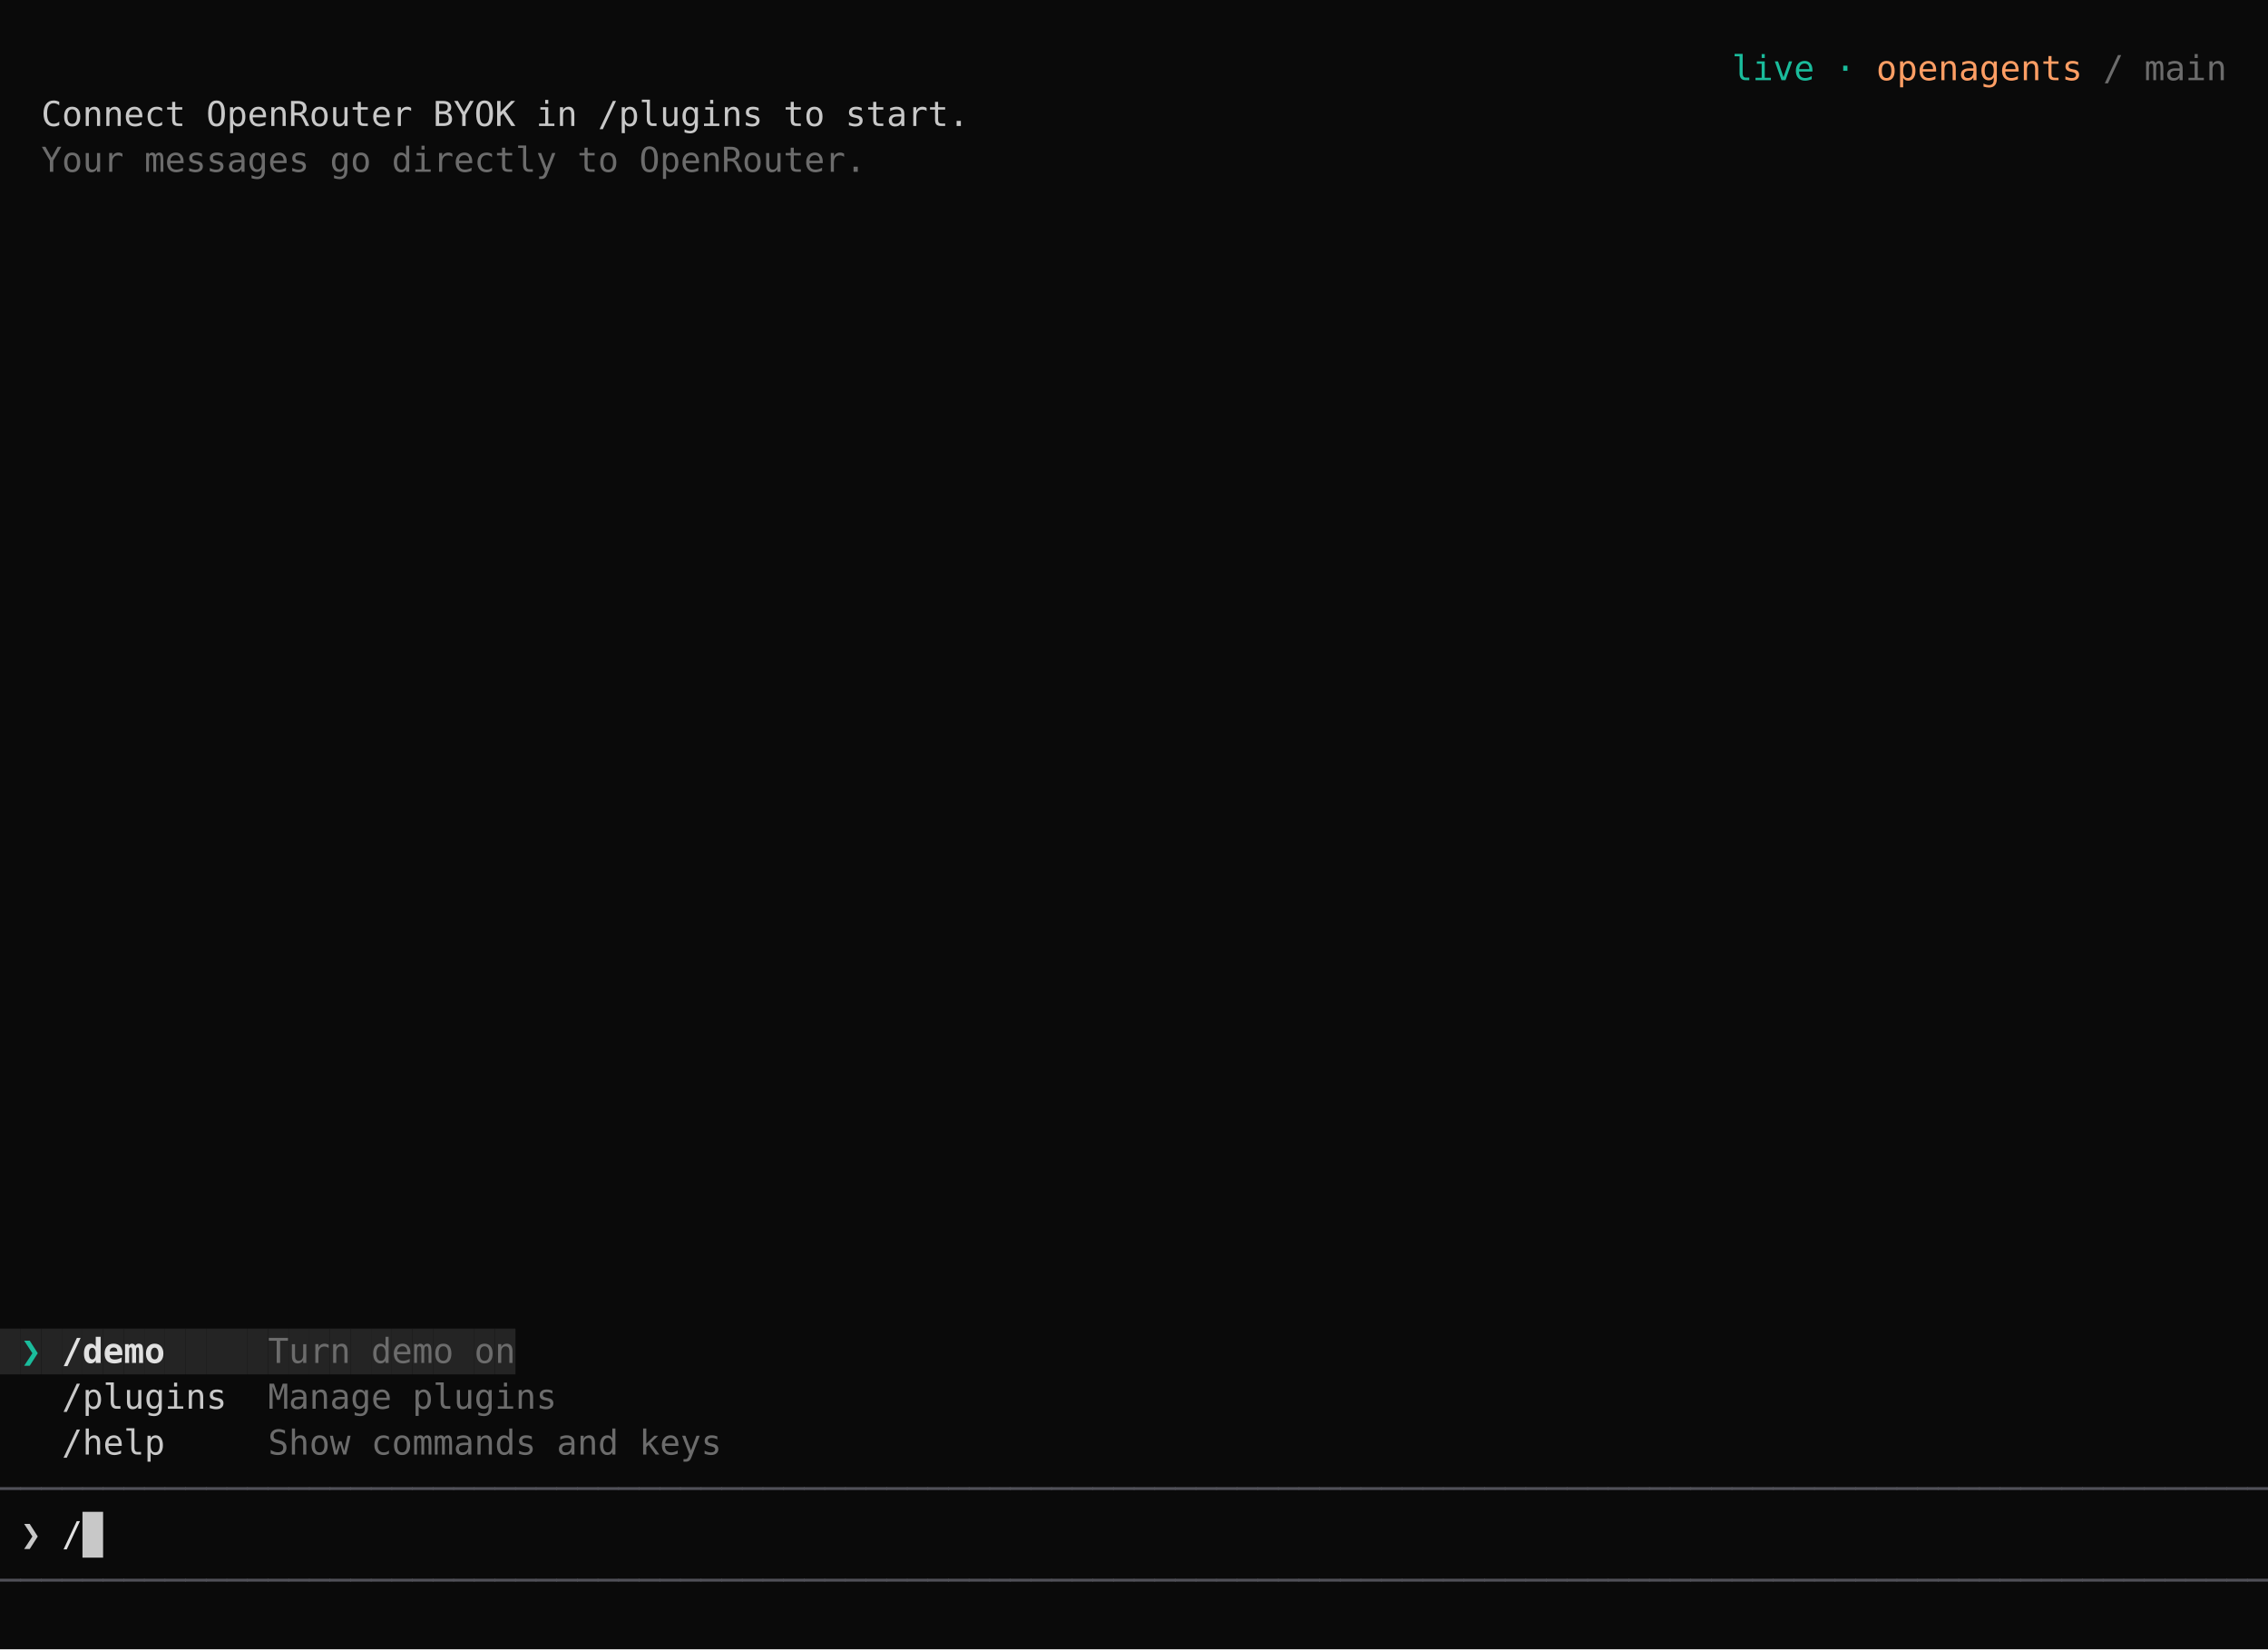
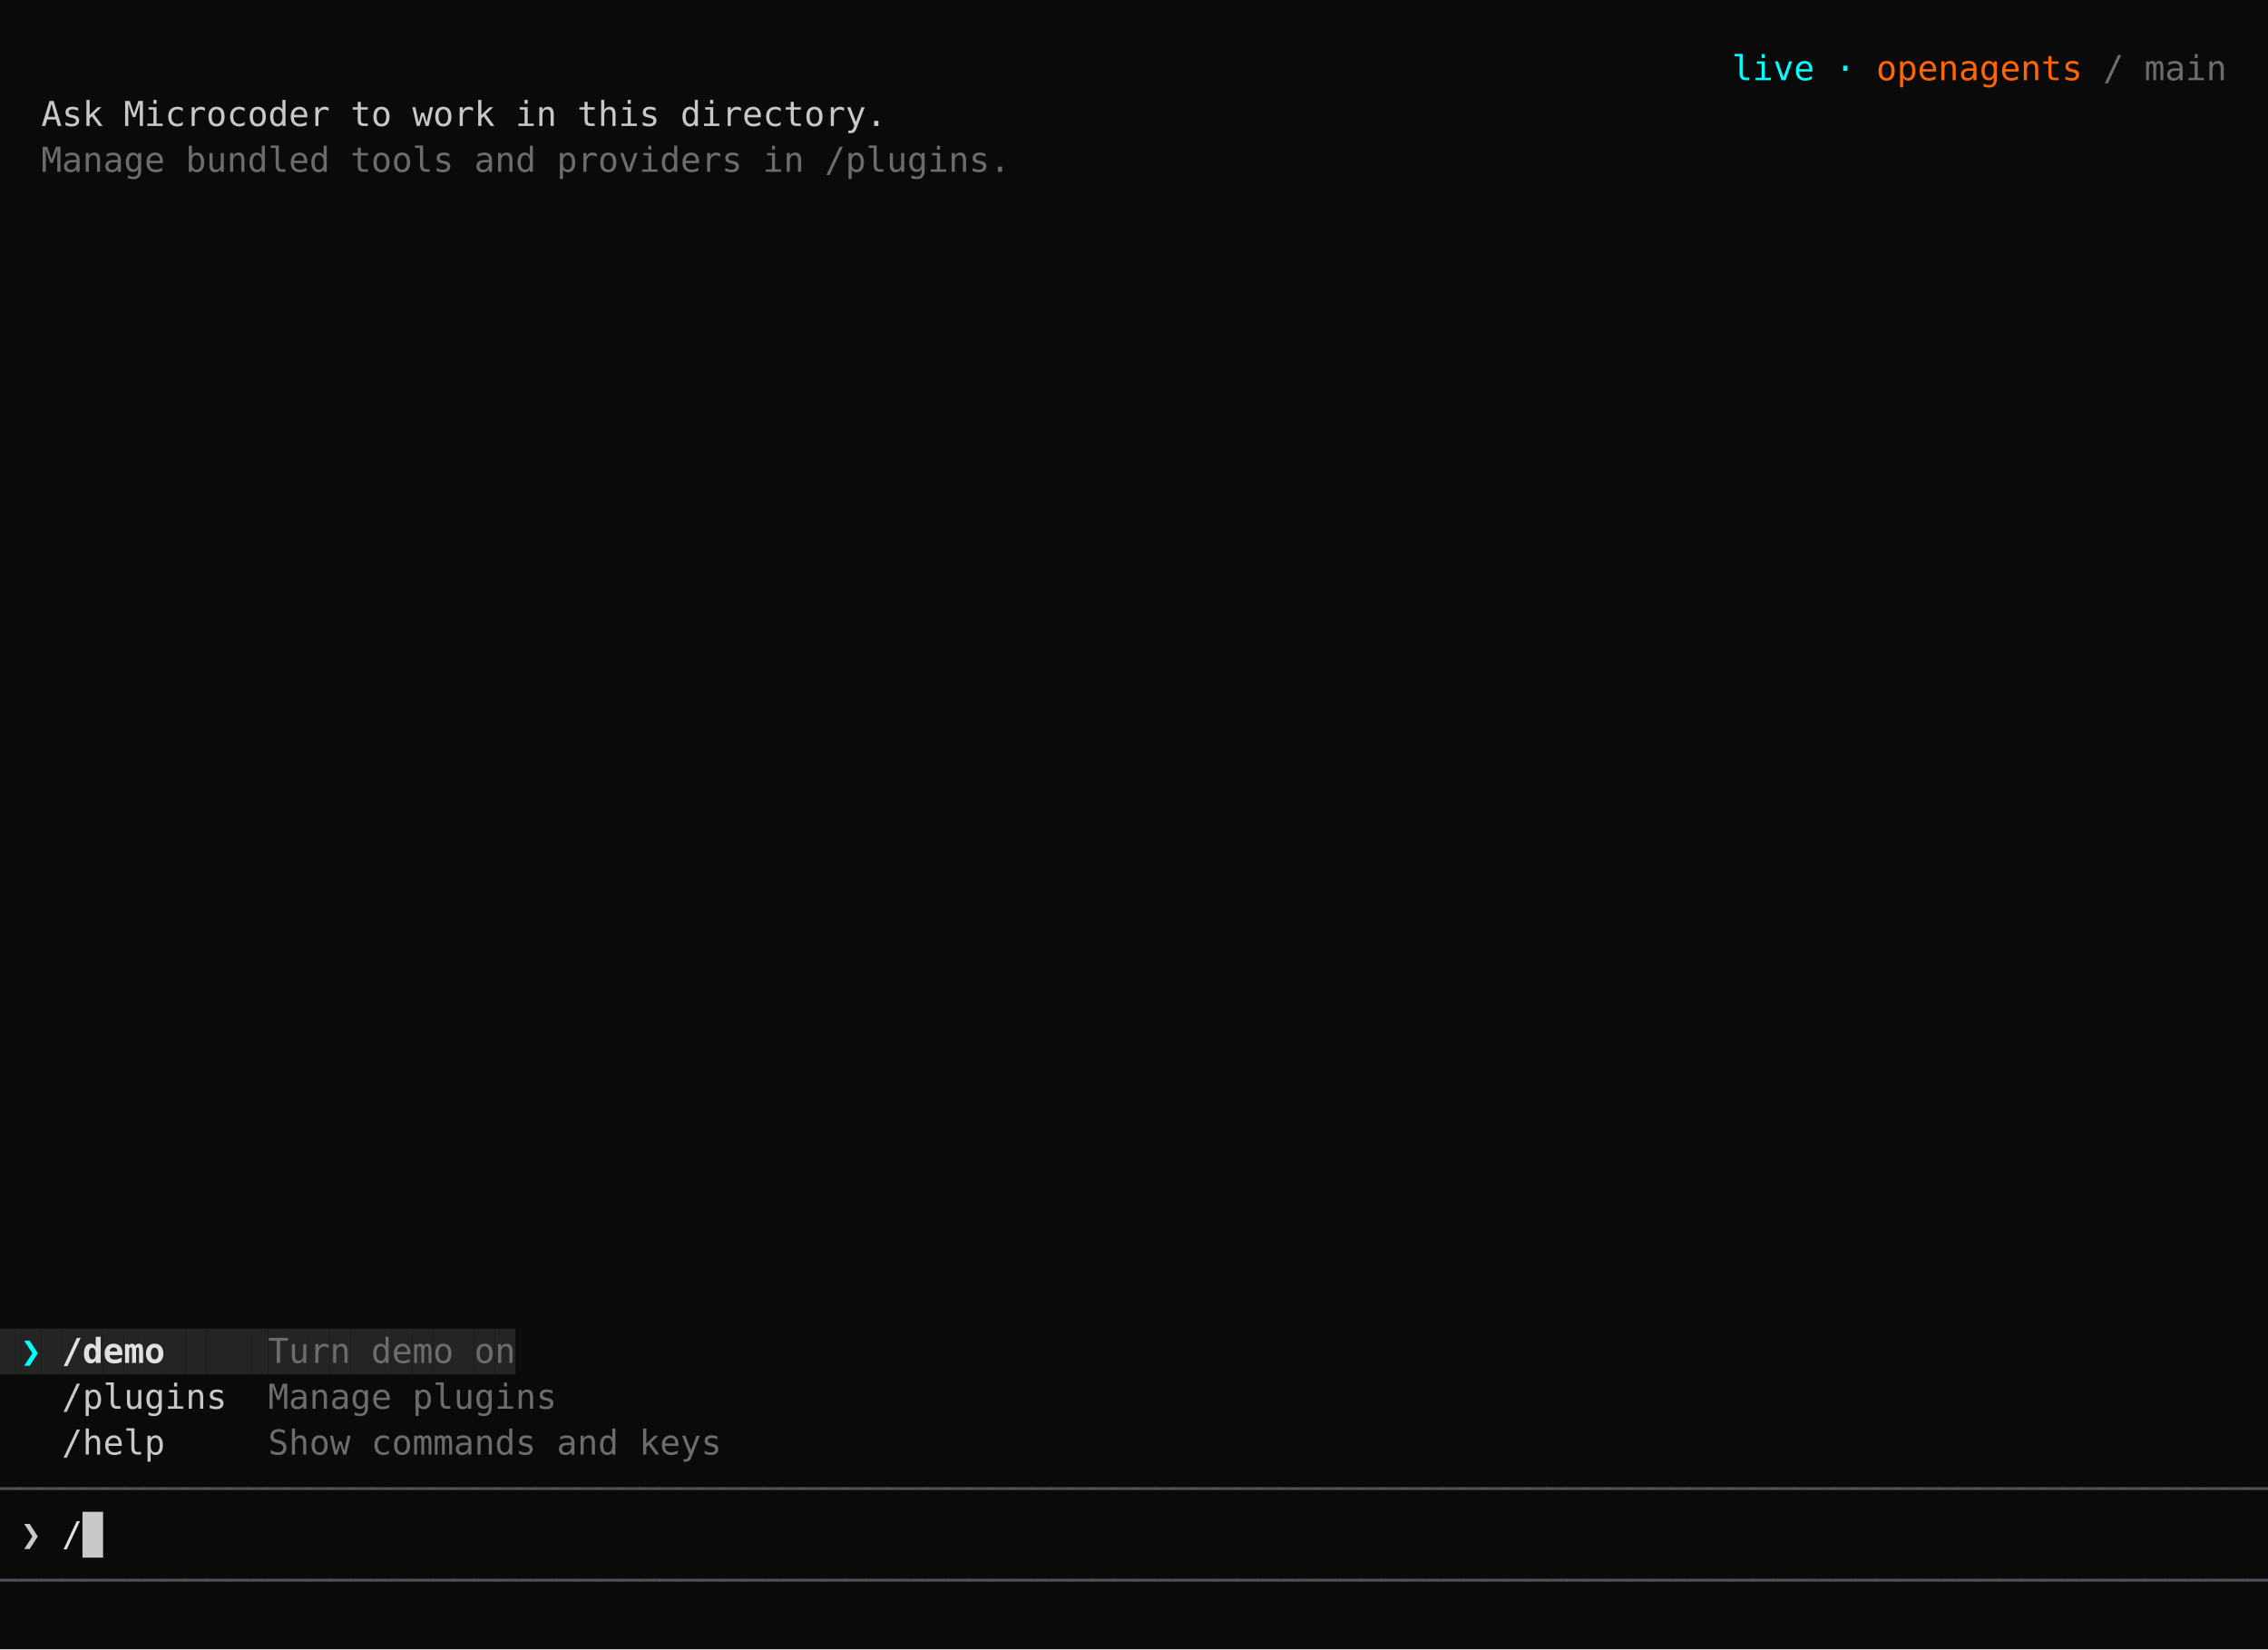
<svg xmlns="http://www.w3.org/2000/svg" width="990" height="720" viewBox="0 0 990 720" role="img">
  <rect width="100%" height="100%" fill="#0a0a0a" />
  <g font-family="DejaVu Sans Mono, monospace" font-size="15">
-     <text x="756" y="35" fill="#1abc9c" font-weight="normal">l</text>
-     <text x="765" y="35" fill="#1abc9c" font-weight="normal">i</text>
-     <text x="774" y="35" fill="#1abc9c" font-weight="normal">v</text>
-     <text x="783" y="35" fill="#1abc9c" font-weight="normal">e</text>
-     <text x="801" y="35" fill="#1abc9c" font-weight="normal">·</text>
-     <text x="819" y="35" fill="#ff9e64" font-weight="normal">o</text>
-     <text x="828" y="35" fill="#ff9e64" font-weight="normal">p</text>
-     <text x="837" y="35" fill="#ff9e64" font-weight="normal">e</text>
-     <text x="846" y="35" fill="#ff9e64" font-weight="normal">n</text>
-     <text x="855" y="35" fill="#ff9e64" font-weight="normal">a</text>
-     <text x="864" y="35" fill="#ff9e64" font-weight="normal">g</text>
-     <text x="873" y="35" fill="#ff9e64" font-weight="normal">e</text>
-     <text x="882" y="35" fill="#ff9e64" font-weight="normal">n</text>
-     <text x="891" y="35" fill="#ff9e64" font-weight="normal">t</text>
-     <text x="900" y="35" fill="#ff9e64" font-weight="normal">s</text>
+     <text x="756" y="35" fill="#00ffff" font-weight="normal">l</text>
+     <text x="765" y="35" fill="#00ffff" font-weight="normal">i</text>
+     <text x="774" y="35" fill="#00ffff" font-weight="normal">v</text>
+     <text x="783" y="35" fill="#00ffff" font-weight="normal">e</text>
+     <text x="801" y="35" fill="#00ffff" font-weight="normal">·</text>
+     <text x="819" y="35" fill="#ff6600" font-weight="normal">o</text>
+     <text x="828" y="35" fill="#ff6600" font-weight="normal">p</text>
+     <text x="837" y="35" fill="#ff6600" font-weight="normal">e</text>
+     <text x="846" y="35" fill="#ff6600" font-weight="normal">n</text>
+     <text x="855" y="35" fill="#ff6600" font-weight="normal">a</text>
+     <text x="864" y="35" fill="#ff6600" font-weight="normal">g</text>
+     <text x="873" y="35" fill="#ff6600" font-weight="normal">e</text>
+     <text x="882" y="35" fill="#ff6600" font-weight="normal">n</text>
+     <text x="891" y="35" fill="#ff6600" font-weight="normal">t</text>
+     <text x="900" y="35" fill="#ff6600" font-weight="normal">s</text>
    <text x="918" y="35" fill="#6c6c6c" font-weight="normal">/</text>
    <text x="936" y="35" fill="#6c6c6c" font-weight="normal">m</text>
    <text x="945" y="35" fill="#6c6c6c" font-weight="normal">a</text>
    <text x="954" y="35" fill="#6c6c6c" font-weight="normal">i</text>
    <text x="963" y="35" fill="#6c6c6c" font-weight="normal">n</text>
-     <text x="18" y="55" fill="#c8c8c8" font-weight="normal">C</text>
-     <text x="27" y="55" fill="#c8c8c8" font-weight="normal">o</text>
-     <text x="36" y="55" fill="#c8c8c8" font-weight="normal">n</text>
-     <text x="45" y="55" fill="#c8c8c8" font-weight="normal">n</text>
-     <text x="54" y="55" fill="#c8c8c8" font-weight="normal">e</text>
-     <text x="63" y="55" fill="#c8c8c8" font-weight="normal">c</text>
-     <text x="72" y="55" fill="#c8c8c8" font-weight="normal">t</text>
-     <text x="90" y="55" fill="#c8c8c8" font-weight="normal">O</text>
-     <text x="99" y="55" fill="#c8c8c8" font-weight="normal">p</text>
-     <text x="108" y="55" fill="#c8c8c8" font-weight="normal">e</text>
-     <text x="117" y="55" fill="#c8c8c8" font-weight="normal">n</text>
-     <text x="126" y="55" fill="#c8c8c8" font-weight="normal">R</text>
-     <text x="135" y="55" fill="#c8c8c8" font-weight="normal">o</text>
-     <text x="144" y="55" fill="#c8c8c8" font-weight="normal">u</text>
+     <text x="18" y="55" fill="#c8c8c8" font-weight="normal">A</text>
+     <text x="27" y="55" fill="#c8c8c8" font-weight="normal">s</text>
+     <text x="36" y="55" fill="#c8c8c8" font-weight="normal">k</text>
+     <text x="54" y="55" fill="#c8c8c8" font-weight="normal">M</text>
+     <text x="63" y="55" fill="#c8c8c8" font-weight="normal">i</text>
+     <text x="72" y="55" fill="#c8c8c8" font-weight="normal">c</text>
+     <text x="81" y="55" fill="#c8c8c8" font-weight="normal">r</text>
+     <text x="90" y="55" fill="#c8c8c8" font-weight="normal">o</text>
+     <text x="99" y="55" fill="#c8c8c8" font-weight="normal">c</text>
+     <text x="108" y="55" fill="#c8c8c8" font-weight="normal">o</text>
+     <text x="117" y="55" fill="#c8c8c8" font-weight="normal">d</text>
+     <text x="126" y="55" fill="#c8c8c8" font-weight="normal">e</text>
+     <text x="135" y="55" fill="#c8c8c8" font-weight="normal">r</text>
    <text x="153" y="55" fill="#c8c8c8" font-weight="normal">t</text>
-     <text x="162" y="55" fill="#c8c8c8" font-weight="normal">e</text>
-     <text x="171" y="55" fill="#c8c8c8" font-weight="normal">r</text>
-     <text x="189" y="55" fill="#c8c8c8" font-weight="normal">B</text>
-     <text x="198" y="55" fill="#c8c8c8" font-weight="normal">Y</text>
-     <text x="207" y="55" fill="#c8c8c8" font-weight="normal">O</text>
-     <text x="216" y="55" fill="#c8c8c8" font-weight="normal">K</text>
-     <text x="234" y="55" fill="#c8c8c8" font-weight="normal">i</text>
-     <text x="243" y="55" fill="#c8c8c8" font-weight="normal">n</text>
-     <text x="261" y="55" fill="#c8c8c8" font-weight="normal">/</text>
-     <text x="270" y="55" fill="#c8c8c8" font-weight="normal">p</text>
-     <text x="279" y="55" fill="#c8c8c8" font-weight="normal">l</text>
-     <text x="288" y="55" fill="#c8c8c8" font-weight="normal">u</text>
-     <text x="297" y="55" fill="#c8c8c8" font-weight="normal">g</text>
+     <text x="162" y="55" fill="#c8c8c8" font-weight="normal">o</text>
+     <text x="180" y="55" fill="#c8c8c8" font-weight="normal">w</text>
+     <text x="189" y="55" fill="#c8c8c8" font-weight="normal">o</text>
+     <text x="198" y="55" fill="#c8c8c8" font-weight="normal">r</text>
+     <text x="207" y="55" fill="#c8c8c8" font-weight="normal">k</text>
+     <text x="225" y="55" fill="#c8c8c8" font-weight="normal">i</text>
+     <text x="234" y="55" fill="#c8c8c8" font-weight="normal">n</text>
+     <text x="252" y="55" fill="#c8c8c8" font-weight="normal">t</text>
+     <text x="261" y="55" fill="#c8c8c8" font-weight="normal">h</text>
+     <text x="270" y="55" fill="#c8c8c8" font-weight="normal">i</text>
+     <text x="279" y="55" fill="#c8c8c8" font-weight="normal">s</text>
+     <text x="297" y="55" fill="#c8c8c8" font-weight="normal">d</text>
    <text x="306" y="55" fill="#c8c8c8" font-weight="normal">i</text>
-     <text x="315" y="55" fill="#c8c8c8" font-weight="normal">n</text>
-     <text x="324" y="55" fill="#c8c8c8" font-weight="normal">s</text>
+     <text x="315" y="55" fill="#c8c8c8" font-weight="normal">r</text>
+     <text x="324" y="55" fill="#c8c8c8" font-weight="normal">e</text>
+     <text x="333" y="55" fill="#c8c8c8" font-weight="normal">c</text>
    <text x="342" y="55" fill="#c8c8c8" font-weight="normal">t</text>
    <text x="351" y="55" fill="#c8c8c8" font-weight="normal">o</text>
-     <text x="369" y="55" fill="#c8c8c8" font-weight="normal">s</text>
-     <text x="378" y="55" fill="#c8c8c8" font-weight="normal">t</text>
-     <text x="387" y="55" fill="#c8c8c8" font-weight="normal">a</text>
-     <text x="396" y="55" fill="#c8c8c8" font-weight="normal">r</text>
-     <text x="405" y="55" fill="#c8c8c8" font-weight="normal">t</text>
-     <text x="414" y="55" fill="#c8c8c8" font-weight="normal">.</text>
-     <text x="18" y="75" fill="#6c6c6c" font-weight="normal">Y</text>
-     <text x="27" y="75" fill="#6c6c6c" font-weight="normal">o</text>
-     <text x="36" y="75" fill="#6c6c6c" font-weight="normal">u</text>
-     <text x="45" y="75" fill="#6c6c6c" font-weight="normal">r</text>
-     <text x="63" y="75" fill="#6c6c6c" font-weight="normal">m</text>
-     <text x="72" y="75" fill="#6c6c6c" font-weight="normal">e</text>
-     <text x="81" y="75" fill="#6c6c6c" font-weight="normal">s</text>
-     <text x="90" y="75" fill="#6c6c6c" font-weight="normal">s</text>
-     <text x="99" y="75" fill="#6c6c6c" font-weight="normal">a</text>
-     <text x="108" y="75" fill="#6c6c6c" font-weight="normal">g</text>
-     <text x="117" y="75" fill="#6c6c6c" font-weight="normal">e</text>
-     <text x="126" y="75" fill="#6c6c6c" font-weight="normal">s</text>
-     <text x="144" y="75" fill="#6c6c6c" font-weight="normal">g</text>
-     <text x="153" y="75" fill="#6c6c6c" font-weight="normal">o</text>
-     <text x="171" y="75" fill="#6c6c6c" font-weight="normal">d</text>
-     <text x="180" y="75" fill="#6c6c6c" font-weight="normal">i</text>
-     <text x="189" y="75" fill="#6c6c6c" font-weight="normal">r</text>
-     <text x="198" y="75" fill="#6c6c6c" font-weight="normal">e</text>
-     <text x="207" y="75" fill="#6c6c6c" font-weight="normal">c</text>
-     <text x="216" y="75" fill="#6c6c6c" font-weight="normal">t</text>
-     <text x="225" y="75" fill="#6c6c6c" font-weight="normal">l</text>
-     <text x="234" y="75" fill="#6c6c6c" font-weight="normal">y</text>
-     <text x="252" y="75" fill="#6c6c6c" font-weight="normal">t</text>
+     <text x="360" y="55" fill="#c8c8c8" font-weight="normal">r</text>
+     <text x="369" y="55" fill="#c8c8c8" font-weight="normal">y</text>
+     <text x="378" y="55" fill="#c8c8c8" font-weight="normal">.</text>
+     <text x="18" y="75" fill="#6c6c6c" font-weight="normal">M</text>
+     <text x="27" y="75" fill="#6c6c6c" font-weight="normal">a</text>
+     <text x="36" y="75" fill="#6c6c6c" font-weight="normal">n</text>
+     <text x="45" y="75" fill="#6c6c6c" font-weight="normal">a</text>
+     <text x="54" y="75" fill="#6c6c6c" font-weight="normal">g</text>
+     <text x="63" y="75" fill="#6c6c6c" font-weight="normal">e</text>
+     <text x="81" y="75" fill="#6c6c6c" font-weight="normal">b</text>
+     <text x="90" y="75" fill="#6c6c6c" font-weight="normal">u</text>
+     <text x="99" y="75" fill="#6c6c6c" font-weight="normal">n</text>
+     <text x="108" y="75" fill="#6c6c6c" font-weight="normal">d</text>
+     <text x="117" y="75" fill="#6c6c6c" font-weight="normal">l</text>
+     <text x="126" y="75" fill="#6c6c6c" font-weight="normal">e</text>
+     <text x="135" y="75" fill="#6c6c6c" font-weight="normal">d</text>
+     <text x="153" y="75" fill="#6c6c6c" font-weight="normal">t</text>
+     <text x="162" y="75" fill="#6c6c6c" font-weight="normal">o</text>
+     <text x="171" y="75" fill="#6c6c6c" font-weight="normal">o</text>
+     <text x="180" y="75" fill="#6c6c6c" font-weight="normal">l</text>
+     <text x="189" y="75" fill="#6c6c6c" font-weight="normal">s</text>
+     <text x="207" y="75" fill="#6c6c6c" font-weight="normal">a</text>
+     <text x="216" y="75" fill="#6c6c6c" font-weight="normal">n</text>
+     <text x="225" y="75" fill="#6c6c6c" font-weight="normal">d</text>
+     <text x="243" y="75" fill="#6c6c6c" font-weight="normal">p</text>
+     <text x="252" y="75" fill="#6c6c6c" font-weight="normal">r</text>
    <text x="261" y="75" fill="#6c6c6c" font-weight="normal">o</text>
-     <text x="279" y="75" fill="#6c6c6c" font-weight="normal">O</text>
-     <text x="288" y="75" fill="#6c6c6c" font-weight="normal">p</text>
+     <text x="270" y="75" fill="#6c6c6c" font-weight="normal">v</text>
+     <text x="279" y="75" fill="#6c6c6c" font-weight="normal">i</text>
+     <text x="288" y="75" fill="#6c6c6c" font-weight="normal">d</text>
    <text x="297" y="75" fill="#6c6c6c" font-weight="normal">e</text>
-     <text x="306" y="75" fill="#6c6c6c" font-weight="normal">n</text>
-     <text x="315" y="75" fill="#6c6c6c" font-weight="normal">R</text>
-     <text x="324" y="75" fill="#6c6c6c" font-weight="normal">o</text>
-     <text x="333" y="75" fill="#6c6c6c" font-weight="normal">u</text>
-     <text x="342" y="75" fill="#6c6c6c" font-weight="normal">t</text>
-     <text x="351" y="75" fill="#6c6c6c" font-weight="normal">e</text>
-     <text x="360" y="75" fill="#6c6c6c" font-weight="normal">r</text>
-     <text x="369" y="75" fill="#6c6c6c" font-weight="normal">.</text>
+     <text x="306" y="75" fill="#6c6c6c" font-weight="normal">r</text>
+     <text x="315" y="75" fill="#6c6c6c" font-weight="normal">s</text>
+     <text x="333" y="75" fill="#6c6c6c" font-weight="normal">i</text>
+     <text x="342" y="75" fill="#6c6c6c" font-weight="normal">n</text>
+     <text x="360" y="75" fill="#6c6c6c" font-weight="normal">/</text>
+     <text x="369" y="75" fill="#6c6c6c" font-weight="normal">p</text>
+     <text x="378" y="75" fill="#6c6c6c" font-weight="normal">l</text>
+     <text x="387" y="75" fill="#6c6c6c" font-weight="normal">u</text>
+     <text x="396" y="75" fill="#6c6c6c" font-weight="normal">g</text>
+     <text x="405" y="75" fill="#6c6c6c" font-weight="normal">i</text>
+     <text x="414" y="75" fill="#6c6c6c" font-weight="normal">n</text>
+     <text x="423" y="75" fill="#6c6c6c" font-weight="normal">s</text>
+     <text x="432" y="75" fill="#6c6c6c" font-weight="normal">.</text>
    <rect x="0" y="580" width="9" height="20" fill="#242424" />
    <rect x="9" y="580" width="9" height="20" fill="#242424" />
-     <text x="9" y="595" fill="#1abc9c" font-weight="normal">❯</text>
+     <text x="9" y="595" fill="#00ffff" font-weight="normal">❯</text>
    <rect x="18" y="580" width="9" height="20" fill="#242424" />
    <rect x="27" y="580" width="9" height="20" fill="#242424" />
    <text x="27" y="595" fill="#e1e1e1" font-weight="bold">/</text>
    <rect x="36" y="580" width="9" height="20" fill="#242424" />
    <text x="36" y="595" fill="#e1e1e1" font-weight="bold">d</text>
    <rect x="45" y="580" width="9" height="20" fill="#242424" />
    <text x="45" y="595" fill="#e1e1e1" font-weight="bold">e</text>
    <rect x="54" y="580" width="9" height="20" fill="#242424" />
    <text x="54" y="595" fill="#e1e1e1" font-weight="bold">m</text>
    <rect x="63" y="580" width="9" height="20" fill="#242424" />
    <text x="63" y="595" fill="#e1e1e1" font-weight="bold">o</text>
    <rect x="72" y="580" width="9" height="20" fill="#242424" />
    <rect x="81" y="580" width="9" height="20" fill="#242424" />
    <rect x="90" y="580" width="9" height="20" fill="#242424" />
    <rect x="99" y="580" width="9" height="20" fill="#242424" />
    <rect x="108" y="580" width="9" height="20" fill="#242424" />
    <rect x="117" y="580" width="9" height="20" fill="#242424" />
    <text x="117" y="595" fill="#6c6c6c" font-weight="normal">T</text>
    <rect x="126" y="580" width="9" height="20" fill="#242424" />
    <text x="126" y="595" fill="#6c6c6c" font-weight="normal">u</text>
    <rect x="135" y="580" width="9" height="20" fill="#242424" />
    <text x="135" y="595" fill="#6c6c6c" font-weight="normal">r</text>
    <rect x="144" y="580" width="9" height="20" fill="#242424" />
    <text x="144" y="595" fill="#6c6c6c" font-weight="normal">n</text>
    <rect x="153" y="580" width="9" height="20" fill="#242424" />
    <rect x="162" y="580" width="9" height="20" fill="#242424" />
    <text x="162" y="595" fill="#6c6c6c" font-weight="normal">d</text>
    <rect x="171" y="580" width="9" height="20" fill="#242424" />
    <text x="171" y="595" fill="#6c6c6c" font-weight="normal">e</text>
    <rect x="180" y="580" width="9" height="20" fill="#242424" />
    <text x="180" y="595" fill="#6c6c6c" font-weight="normal">m</text>
    <rect x="189" y="580" width="9" height="20" fill="#242424" />
    <text x="189" y="595" fill="#6c6c6c" font-weight="normal">o</text>
    <rect x="198" y="580" width="9" height="20" fill="#242424" />
    <rect x="207" y="580" width="9" height="20" fill="#242424" />
    <text x="207" y="595" fill="#6c6c6c" font-weight="normal">o</text>
    <rect x="216" y="580" width="9" height="20" fill="#242424" />
    <text x="216" y="595" fill="#6c6c6c" font-weight="normal">n</text>
    <text x="27" y="615" fill="#c8c8c8" font-weight="normal">/</text>
    <text x="36" y="615" fill="#c8c8c8" font-weight="normal">p</text>
    <text x="45" y="615" fill="#c8c8c8" font-weight="normal">l</text>
    <text x="54" y="615" fill="#c8c8c8" font-weight="normal">u</text>
    <text x="63" y="615" fill="#c8c8c8" font-weight="normal">g</text>
    <text x="72" y="615" fill="#c8c8c8" font-weight="normal">i</text>
    <text x="81" y="615" fill="#c8c8c8" font-weight="normal">n</text>
    <text x="90" y="615" fill="#c8c8c8" font-weight="normal">s</text>
    <text x="117" y="615" fill="#6c6c6c" font-weight="normal">M</text>
    <text x="126" y="615" fill="#6c6c6c" font-weight="normal">a</text>
    <text x="135" y="615" fill="#6c6c6c" font-weight="normal">n</text>
    <text x="144" y="615" fill="#6c6c6c" font-weight="normal">a</text>
    <text x="153" y="615" fill="#6c6c6c" font-weight="normal">g</text>
    <text x="162" y="615" fill="#6c6c6c" font-weight="normal">e</text>
    <text x="180" y="615" fill="#6c6c6c" font-weight="normal">p</text>
    <text x="189" y="615" fill="#6c6c6c" font-weight="normal">l</text>
    <text x="198" y="615" fill="#6c6c6c" font-weight="normal">u</text>
    <text x="207" y="615" fill="#6c6c6c" font-weight="normal">g</text>
    <text x="216" y="615" fill="#6c6c6c" font-weight="normal">i</text>
    <text x="225" y="615" fill="#6c6c6c" font-weight="normal">n</text>
    <text x="234" y="615" fill="#6c6c6c" font-weight="normal">s</text>
    <text x="27" y="635" fill="#c8c8c8" font-weight="normal">/</text>
    <text x="36" y="635" fill="#c8c8c8" font-weight="normal">h</text>
    <text x="45" y="635" fill="#c8c8c8" font-weight="normal">e</text>
    <text x="54" y="635" fill="#c8c8c8" font-weight="normal">l</text>
    <text x="63" y="635" fill="#c8c8c8" font-weight="normal">p</text>
    <text x="117" y="635" fill="#6c6c6c" font-weight="normal">S</text>
    <text x="126" y="635" fill="#6c6c6c" font-weight="normal">h</text>
    <text x="135" y="635" fill="#6c6c6c" font-weight="normal">o</text>
    <text x="144" y="635" fill="#6c6c6c" font-weight="normal">w</text>
    <text x="162" y="635" fill="#6c6c6c" font-weight="normal">c</text>
    <text x="171" y="635" fill="#6c6c6c" font-weight="normal">o</text>
    <text x="180" y="635" fill="#6c6c6c" font-weight="normal">m</text>
    <text x="189" y="635" fill="#6c6c6c" font-weight="normal">m</text>
    <text x="198" y="635" fill="#6c6c6c" font-weight="normal">a</text>
    <text x="207" y="635" fill="#6c6c6c" font-weight="normal">n</text>
    <text x="216" y="635" fill="#6c6c6c" font-weight="normal">d</text>
    <text x="225" y="635" fill="#6c6c6c" font-weight="normal">s</text>
    <text x="243" y="635" fill="#6c6c6c" font-weight="normal">a</text>
    <text x="252" y="635" fill="#6c6c6c" font-weight="normal">n</text>
    <text x="261" y="635" fill="#6c6c6c" font-weight="normal">d</text>
    <text x="279" y="635" fill="#6c6c6c" font-weight="normal">k</text>
    <text x="288" y="635" fill="#6c6c6c" font-weight="normal">e</text>
    <text x="297" y="635" fill="#6c6c6c" font-weight="normal">y</text>
    <text x="306" y="635" fill="#6c6c6c" font-weight="normal">s</text>
    <text x="0" y="655" fill="#505058" font-weight="normal">─</text>
    <text x="9" y="655" fill="#505058" font-weight="normal">─</text>
    <text x="18" y="655" fill="#505058" font-weight="normal">─</text>
    <text x="27" y="655" fill="#505058" font-weight="normal">─</text>
    <text x="36" y="655" fill="#505058" font-weight="normal">─</text>
    <text x="45" y="655" fill="#505058" font-weight="normal">─</text>
    <text x="54" y="655" fill="#505058" font-weight="normal">─</text>
    <text x="63" y="655" fill="#505058" font-weight="normal">─</text>
    <text x="72" y="655" fill="#505058" font-weight="normal">─</text>
    <text x="81" y="655" fill="#505058" font-weight="normal">─</text>
    <text x="90" y="655" fill="#505058" font-weight="normal">─</text>
    <text x="99" y="655" fill="#505058" font-weight="normal">─</text>
    <text x="108" y="655" fill="#505058" font-weight="normal">─</text>
    <text x="117" y="655" fill="#505058" font-weight="normal">─</text>
    <text x="126" y="655" fill="#505058" font-weight="normal">─</text>
    <text x="135" y="655" fill="#505058" font-weight="normal">─</text>
    <text x="144" y="655" fill="#505058" font-weight="normal">─</text>
    <text x="153" y="655" fill="#505058" font-weight="normal">─</text>
    <text x="162" y="655" fill="#505058" font-weight="normal">─</text>
    <text x="171" y="655" fill="#505058" font-weight="normal">─</text>
    <text x="180" y="655" fill="#505058" font-weight="normal">─</text>
    <text x="189" y="655" fill="#505058" font-weight="normal">─</text>
    <text x="198" y="655" fill="#505058" font-weight="normal">─</text>
    <text x="207" y="655" fill="#505058" font-weight="normal">─</text>
    <text x="216" y="655" fill="#505058" font-weight="normal">─</text>
    <text x="225" y="655" fill="#505058" font-weight="normal">─</text>
    <text x="234" y="655" fill="#505058" font-weight="normal">─</text>
    <text x="243" y="655" fill="#505058" font-weight="normal">─</text>
    <text x="252" y="655" fill="#505058" font-weight="normal">─</text>
    <text x="261" y="655" fill="#505058" font-weight="normal">─</text>
    <text x="270" y="655" fill="#505058" font-weight="normal">─</text>
    <text x="279" y="655" fill="#505058" font-weight="normal">─</text>
    <text x="288" y="655" fill="#505058" font-weight="normal">─</text>
    <text x="297" y="655" fill="#505058" font-weight="normal">─</text>
    <text x="306" y="655" fill="#505058" font-weight="normal">─</text>
    <text x="315" y="655" fill="#505058" font-weight="normal">─</text>
    <text x="324" y="655" fill="#505058" font-weight="normal">─</text>
    <text x="333" y="655" fill="#505058" font-weight="normal">─</text>
    <text x="342" y="655" fill="#505058" font-weight="normal">─</text>
    <text x="351" y="655" fill="#505058" font-weight="normal">─</text>
    <text x="360" y="655" fill="#505058" font-weight="normal">─</text>
    <text x="369" y="655" fill="#505058" font-weight="normal">─</text>
    <text x="378" y="655" fill="#505058" font-weight="normal">─</text>
    <text x="387" y="655" fill="#505058" font-weight="normal">─</text>
    <text x="396" y="655" fill="#505058" font-weight="normal">─</text>
    <text x="405" y="655" fill="#505058" font-weight="normal">─</text>
    <text x="414" y="655" fill="#505058" font-weight="normal">─</text>
    <text x="423" y="655" fill="#505058" font-weight="normal">─</text>
    <text x="432" y="655" fill="#505058" font-weight="normal">─</text>
    <text x="441" y="655" fill="#505058" font-weight="normal">─</text>
    <text x="450" y="655" fill="#505058" font-weight="normal">─</text>
    <text x="459" y="655" fill="#505058" font-weight="normal">─</text>
    <text x="468" y="655" fill="#505058" font-weight="normal">─</text>
    <text x="477" y="655" fill="#505058" font-weight="normal">─</text>
    <text x="486" y="655" fill="#505058" font-weight="normal">─</text>
    <text x="495" y="655" fill="#505058" font-weight="normal">─</text>
    <text x="504" y="655" fill="#505058" font-weight="normal">─</text>
    <text x="513" y="655" fill="#505058" font-weight="normal">─</text>
    <text x="522" y="655" fill="#505058" font-weight="normal">─</text>
    <text x="531" y="655" fill="#505058" font-weight="normal">─</text>
    <text x="540" y="655" fill="#505058" font-weight="normal">─</text>
    <text x="549" y="655" fill="#505058" font-weight="normal">─</text>
    <text x="558" y="655" fill="#505058" font-weight="normal">─</text>
    <text x="567" y="655" fill="#505058" font-weight="normal">─</text>
    <text x="576" y="655" fill="#505058" font-weight="normal">─</text>
    <text x="585" y="655" fill="#505058" font-weight="normal">─</text>
    <text x="594" y="655" fill="#505058" font-weight="normal">─</text>
    <text x="603" y="655" fill="#505058" font-weight="normal">─</text>
    <text x="612" y="655" fill="#505058" font-weight="normal">─</text>
    <text x="621" y="655" fill="#505058" font-weight="normal">─</text>
    <text x="630" y="655" fill="#505058" font-weight="normal">─</text>
    <text x="639" y="655" fill="#505058" font-weight="normal">─</text>
    <text x="648" y="655" fill="#505058" font-weight="normal">─</text>
    <text x="657" y="655" fill="#505058" font-weight="normal">─</text>
    <text x="666" y="655" fill="#505058" font-weight="normal">─</text>
    <text x="675" y="655" fill="#505058" font-weight="normal">─</text>
    <text x="684" y="655" fill="#505058" font-weight="normal">─</text>
    <text x="693" y="655" fill="#505058" font-weight="normal">─</text>
    <text x="702" y="655" fill="#505058" font-weight="normal">─</text>
    <text x="711" y="655" fill="#505058" font-weight="normal">─</text>
    <text x="720" y="655" fill="#505058" font-weight="normal">─</text>
    <text x="729" y="655" fill="#505058" font-weight="normal">─</text>
    <text x="738" y="655" fill="#505058" font-weight="normal">─</text>
    <text x="747" y="655" fill="#505058" font-weight="normal">─</text>
    <text x="756" y="655" fill="#505058" font-weight="normal">─</text>
    <text x="765" y="655" fill="#505058" font-weight="normal">─</text>
    <text x="774" y="655" fill="#505058" font-weight="normal">─</text>
    <text x="783" y="655" fill="#505058" font-weight="normal">─</text>
    <text x="792" y="655" fill="#505058" font-weight="normal">─</text>
    <text x="801" y="655" fill="#505058" font-weight="normal">─</text>
    <text x="810" y="655" fill="#505058" font-weight="normal">─</text>
    <text x="819" y="655" fill="#505058" font-weight="normal">─</text>
    <text x="828" y="655" fill="#505058" font-weight="normal">─</text>
    <text x="837" y="655" fill="#505058" font-weight="normal">─</text>
    <text x="846" y="655" fill="#505058" font-weight="normal">─</text>
    <text x="855" y="655" fill="#505058" font-weight="normal">─</text>
    <text x="864" y="655" fill="#505058" font-weight="normal">─</text>
    <text x="873" y="655" fill="#505058" font-weight="normal">─</text>
    <text x="882" y="655" fill="#505058" font-weight="normal">─</text>
    <text x="891" y="655" fill="#505058" font-weight="normal">─</text>
    <text x="900" y="655" fill="#505058" font-weight="normal">─</text>
    <text x="909" y="655" fill="#505058" font-weight="normal">─</text>
    <text x="918" y="655" fill="#505058" font-weight="normal">─</text>
    <text x="927" y="655" fill="#505058" font-weight="normal">─</text>
    <text x="936" y="655" fill="#505058" font-weight="normal">─</text>
    <text x="945" y="655" fill="#505058" font-weight="normal">─</text>
    <text x="954" y="655" fill="#505058" font-weight="normal">─</text>
    <text x="963" y="655" fill="#505058" font-weight="normal">─</text>
    <text x="972" y="655" fill="#505058" font-weight="normal">─</text>
    <text x="981" y="655" fill="#505058" font-weight="normal">─</text>
    <text x="9" y="675" fill="#c8c8c8" font-weight="normal">❯</text>
    <text x="27" y="675" fill="#e1e1e1" font-weight="normal">/</text>
    <text x="0" y="695" fill="#505058" font-weight="normal">─</text>
    <text x="9" y="695" fill="#505058" font-weight="normal">─</text>
    <text x="18" y="695" fill="#505058" font-weight="normal">─</text>
    <text x="27" y="695" fill="#505058" font-weight="normal">─</text>
    <text x="36" y="695" fill="#505058" font-weight="normal">─</text>
    <text x="45" y="695" fill="#505058" font-weight="normal">─</text>
    <text x="54" y="695" fill="#505058" font-weight="normal">─</text>
    <text x="63" y="695" fill="#505058" font-weight="normal">─</text>
    <text x="72" y="695" fill="#505058" font-weight="normal">─</text>
    <text x="81" y="695" fill="#505058" font-weight="normal">─</text>
    <text x="90" y="695" fill="#505058" font-weight="normal">─</text>
    <text x="99" y="695" fill="#505058" font-weight="normal">─</text>
    <text x="108" y="695" fill="#505058" font-weight="normal">─</text>
    <text x="117" y="695" fill="#505058" font-weight="normal">─</text>
    <text x="126" y="695" fill="#505058" font-weight="normal">─</text>
    <text x="135" y="695" fill="#505058" font-weight="normal">─</text>
    <text x="144" y="695" fill="#505058" font-weight="normal">─</text>
    <text x="153" y="695" fill="#505058" font-weight="normal">─</text>
    <text x="162" y="695" fill="#505058" font-weight="normal">─</text>
    <text x="171" y="695" fill="#505058" font-weight="normal">─</text>
    <text x="180" y="695" fill="#505058" font-weight="normal">─</text>
    <text x="189" y="695" fill="#505058" font-weight="normal">─</text>
    <text x="198" y="695" fill="#505058" font-weight="normal">─</text>
    <text x="207" y="695" fill="#505058" font-weight="normal">─</text>
    <text x="216" y="695" fill="#505058" font-weight="normal">─</text>
    <text x="225" y="695" fill="#505058" font-weight="normal">─</text>
    <text x="234" y="695" fill="#505058" font-weight="normal">─</text>
    <text x="243" y="695" fill="#505058" font-weight="normal">─</text>
    <text x="252" y="695" fill="#505058" font-weight="normal">─</text>
    <text x="261" y="695" fill="#505058" font-weight="normal">─</text>
    <text x="270" y="695" fill="#505058" font-weight="normal">─</text>
    <text x="279" y="695" fill="#505058" font-weight="normal">─</text>
    <text x="288" y="695" fill="#505058" font-weight="normal">─</text>
    <text x="297" y="695" fill="#505058" font-weight="normal">─</text>
    <text x="306" y="695" fill="#505058" font-weight="normal">─</text>
    <text x="315" y="695" fill="#505058" font-weight="normal">─</text>
    <text x="324" y="695" fill="#505058" font-weight="normal">─</text>
    <text x="333" y="695" fill="#505058" font-weight="normal">─</text>
    <text x="342" y="695" fill="#505058" font-weight="normal">─</text>
    <text x="351" y="695" fill="#505058" font-weight="normal">─</text>
    <text x="360" y="695" fill="#505058" font-weight="normal">─</text>
    <text x="369" y="695" fill="#505058" font-weight="normal">─</text>
    <text x="378" y="695" fill="#505058" font-weight="normal">─</text>
    <text x="387" y="695" fill="#505058" font-weight="normal">─</text>
    <text x="396" y="695" fill="#505058" font-weight="normal">─</text>
    <text x="405" y="695" fill="#505058" font-weight="normal">─</text>
    <text x="414" y="695" fill="#505058" font-weight="normal">─</text>
    <text x="423" y="695" fill="#505058" font-weight="normal">─</text>
    <text x="432" y="695" fill="#505058" font-weight="normal">─</text>
    <text x="441" y="695" fill="#505058" font-weight="normal">─</text>
    <text x="450" y="695" fill="#505058" font-weight="normal">─</text>
    <text x="459" y="695" fill="#505058" font-weight="normal">─</text>
    <text x="468" y="695" fill="#505058" font-weight="normal">─</text>
    <text x="477" y="695" fill="#505058" font-weight="normal">─</text>
    <text x="486" y="695" fill="#505058" font-weight="normal">─</text>
    <text x="495" y="695" fill="#505058" font-weight="normal">─</text>
    <text x="504" y="695" fill="#505058" font-weight="normal">─</text>
    <text x="513" y="695" fill="#505058" font-weight="normal">─</text>
    <text x="522" y="695" fill="#505058" font-weight="normal">─</text>
    <text x="531" y="695" fill="#505058" font-weight="normal">─</text>
    <text x="540" y="695" fill="#505058" font-weight="normal">─</text>
    <text x="549" y="695" fill="#505058" font-weight="normal">─</text>
    <text x="558" y="695" fill="#505058" font-weight="normal">─</text>
    <text x="567" y="695" fill="#505058" font-weight="normal">─</text>
    <text x="576" y="695" fill="#505058" font-weight="normal">─</text>
    <text x="585" y="695" fill="#505058" font-weight="normal">─</text>
    <text x="594" y="695" fill="#505058" font-weight="normal">─</text>
    <text x="603" y="695" fill="#505058" font-weight="normal">─</text>
    <text x="612" y="695" fill="#505058" font-weight="normal">─</text>
    <text x="621" y="695" fill="#505058" font-weight="normal">─</text>
    <text x="630" y="695" fill="#505058" font-weight="normal">─</text>
    <text x="639" y="695" fill="#505058" font-weight="normal">─</text>
    <text x="648" y="695" fill="#505058" font-weight="normal">─</text>
    <text x="657" y="695" fill="#505058" font-weight="normal">─</text>
    <text x="666" y="695" fill="#505058" font-weight="normal">─</text>
    <text x="675" y="695" fill="#505058" font-weight="normal">─</text>
    <text x="684" y="695" fill="#505058" font-weight="normal">─</text>
    <text x="693" y="695" fill="#505058" font-weight="normal">─</text>
    <text x="702" y="695" fill="#505058" font-weight="normal">─</text>
    <text x="711" y="695" fill="#505058" font-weight="normal">─</text>
    <text x="720" y="695" fill="#505058" font-weight="normal">─</text>
    <text x="729" y="695" fill="#505058" font-weight="normal">─</text>
    <text x="738" y="695" fill="#505058" font-weight="normal">─</text>
    <text x="747" y="695" fill="#505058" font-weight="normal">─</text>
    <text x="756" y="695" fill="#505058" font-weight="normal">─</text>
    <text x="765" y="695" fill="#505058" font-weight="normal">─</text>
    <text x="774" y="695" fill="#505058" font-weight="normal">─</text>
    <text x="783" y="695" fill="#505058" font-weight="normal">─</text>
    <text x="792" y="695" fill="#505058" font-weight="normal">─</text>
    <text x="801" y="695" fill="#505058" font-weight="normal">─</text>
    <text x="810" y="695" fill="#505058" font-weight="normal">─</text>
    <text x="819" y="695" fill="#505058" font-weight="normal">─</text>
    <text x="828" y="695" fill="#505058" font-weight="normal">─</text>
    <text x="837" y="695" fill="#505058" font-weight="normal">─</text>
    <text x="846" y="695" fill="#505058" font-weight="normal">─</text>
    <text x="855" y="695" fill="#505058" font-weight="normal">─</text>
    <text x="864" y="695" fill="#505058" font-weight="normal">─</text>
    <text x="873" y="695" fill="#505058" font-weight="normal">─</text>
    <text x="882" y="695" fill="#505058" font-weight="normal">─</text>
    <text x="891" y="695" fill="#505058" font-weight="normal">─</text>
    <text x="900" y="695" fill="#505058" font-weight="normal">─</text>
    <text x="909" y="695" fill="#505058" font-weight="normal">─</text>
    <text x="918" y="695" fill="#505058" font-weight="normal">─</text>
    <text x="927" y="695" fill="#505058" font-weight="normal">─</text>
    <text x="936" y="695" fill="#505058" font-weight="normal">─</text>
    <text x="945" y="695" fill="#505058" font-weight="normal">─</text>
    <text x="954" y="695" fill="#505058" font-weight="normal">─</text>
    <text x="963" y="695" fill="#505058" font-weight="normal">─</text>
    <text x="972" y="695" fill="#505058" font-weight="normal">─</text>
    <text x="981" y="695" fill="#505058" font-weight="normal">─</text>
    <g>
      <rect x="36" y="660" width="9" height="20" fill="#c8c8c8" />
      <animate attributeName="opacity" values="1;0;1" keyTimes="0;0.5;1" dur="1s" calcMode="discrete" repeatCount="indefinite" />
    </g>
  </g>
</svg>
